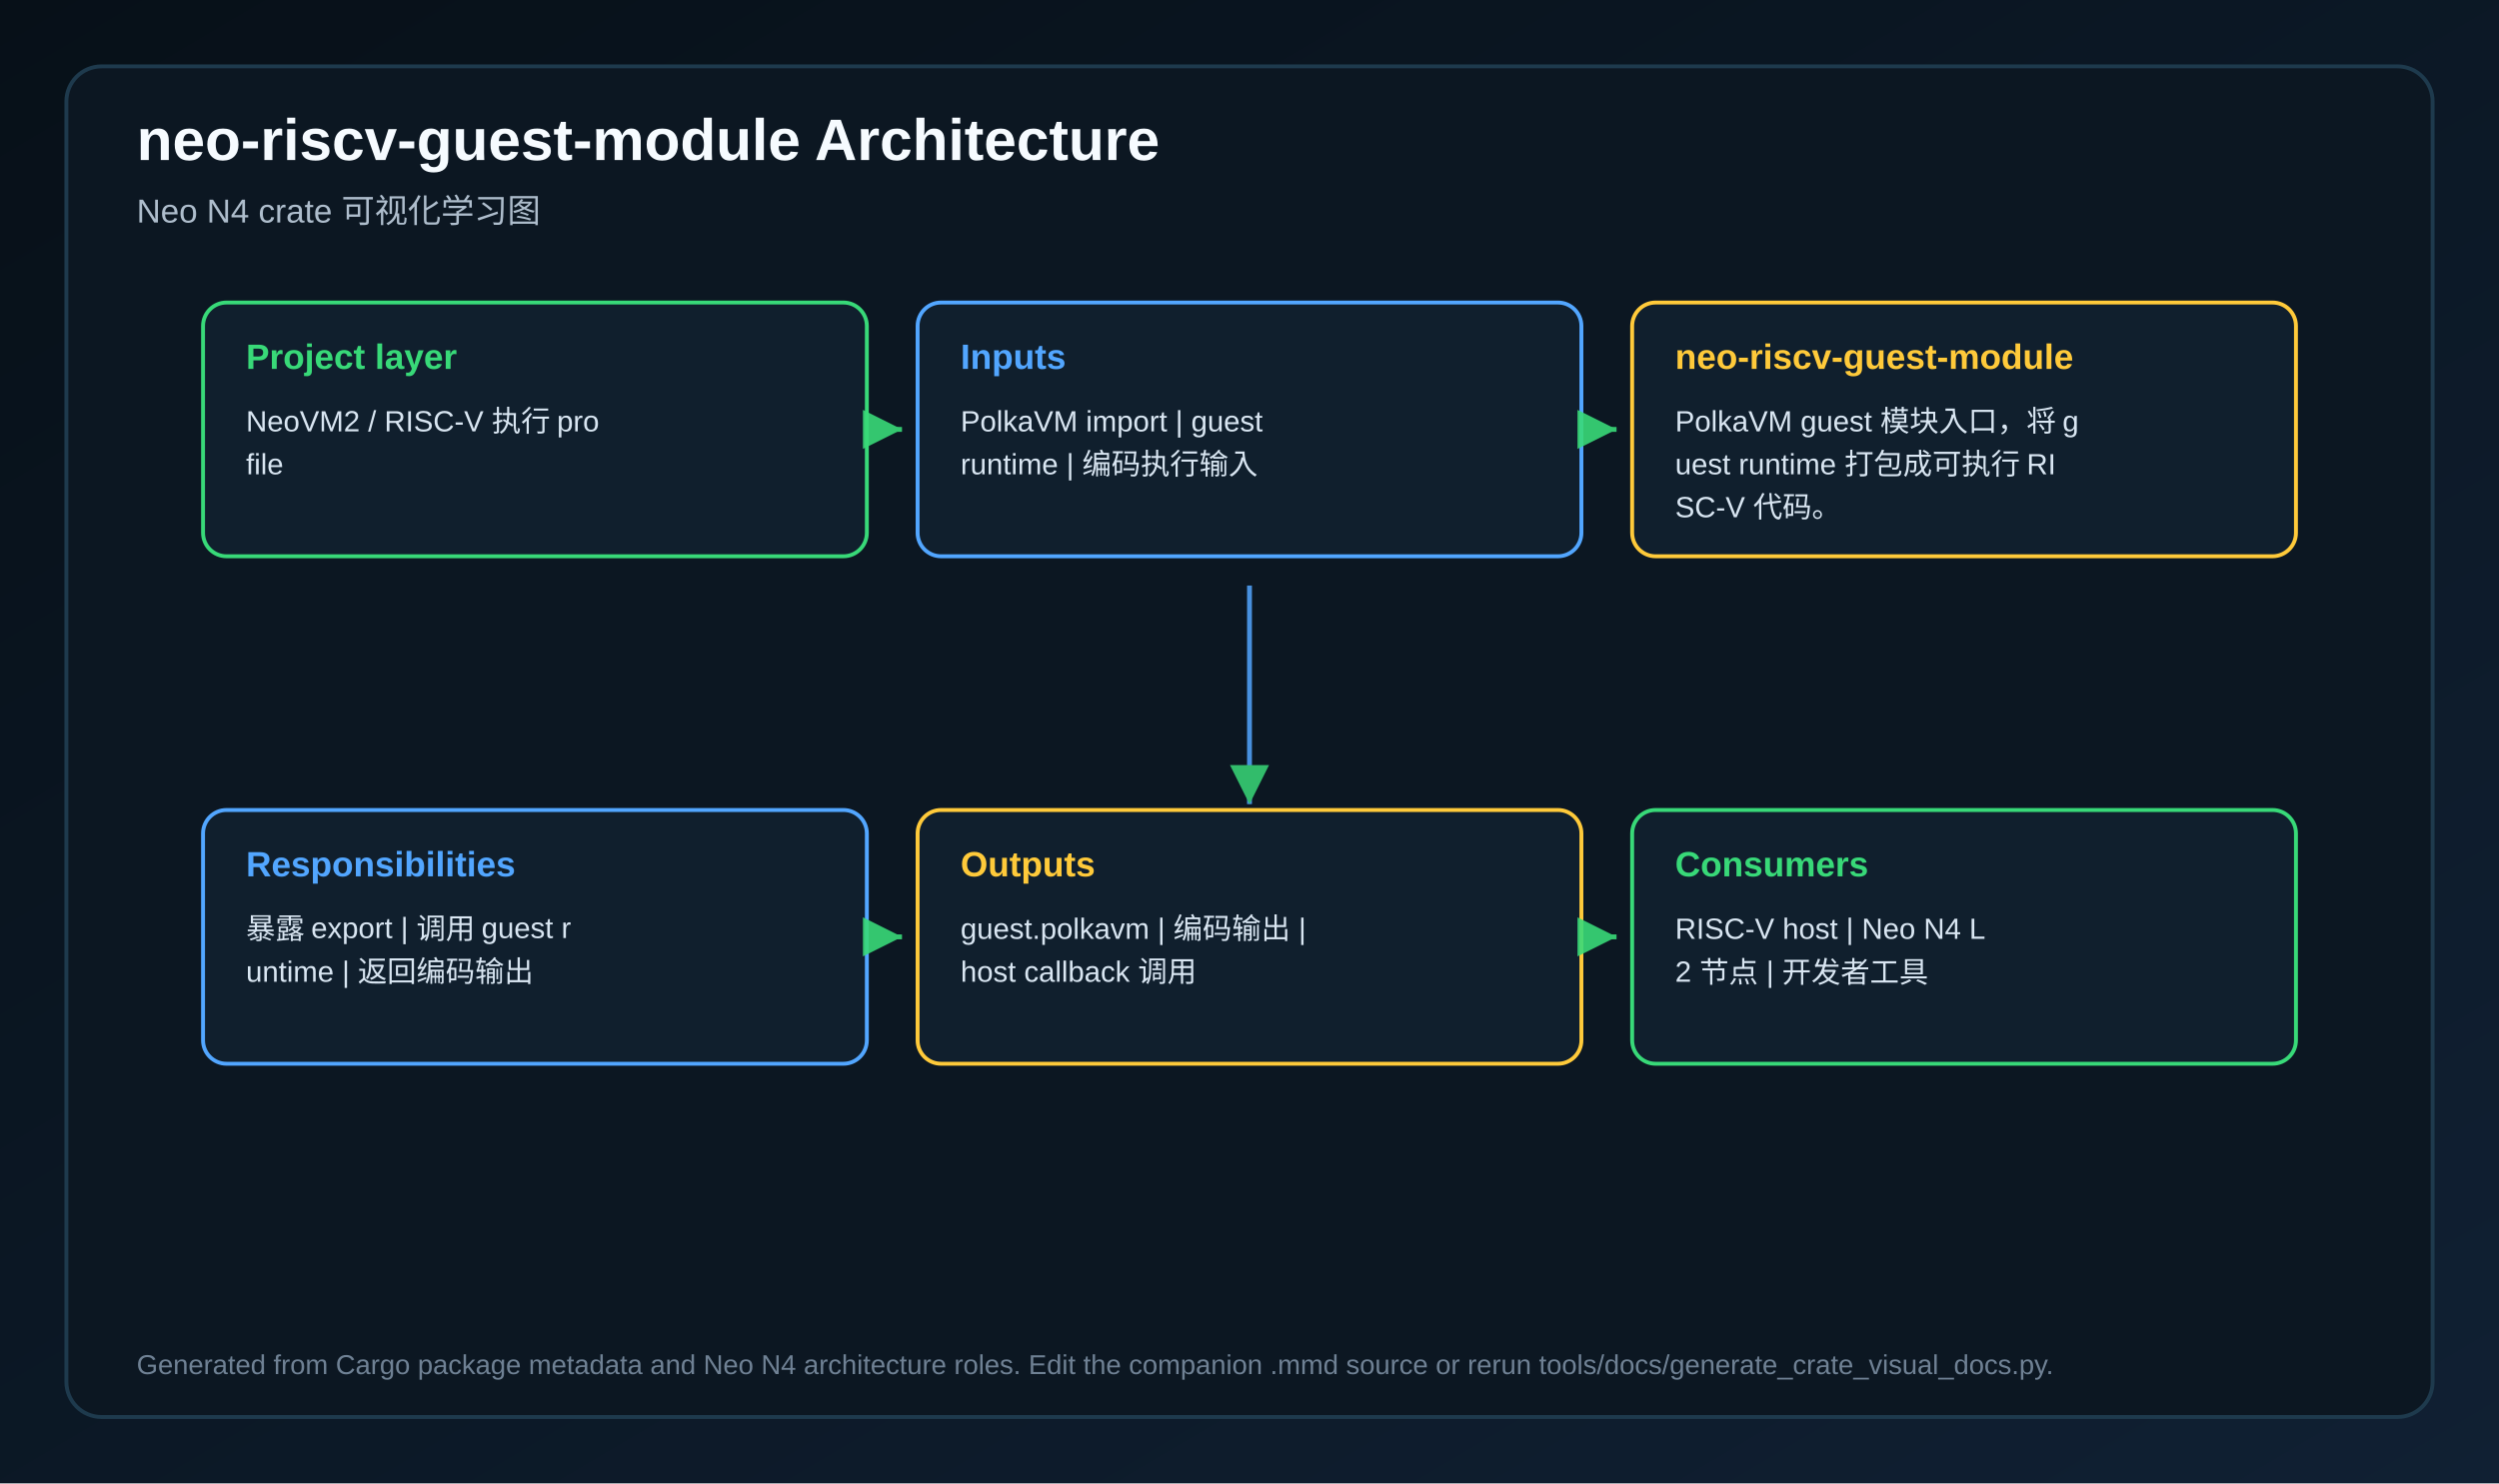
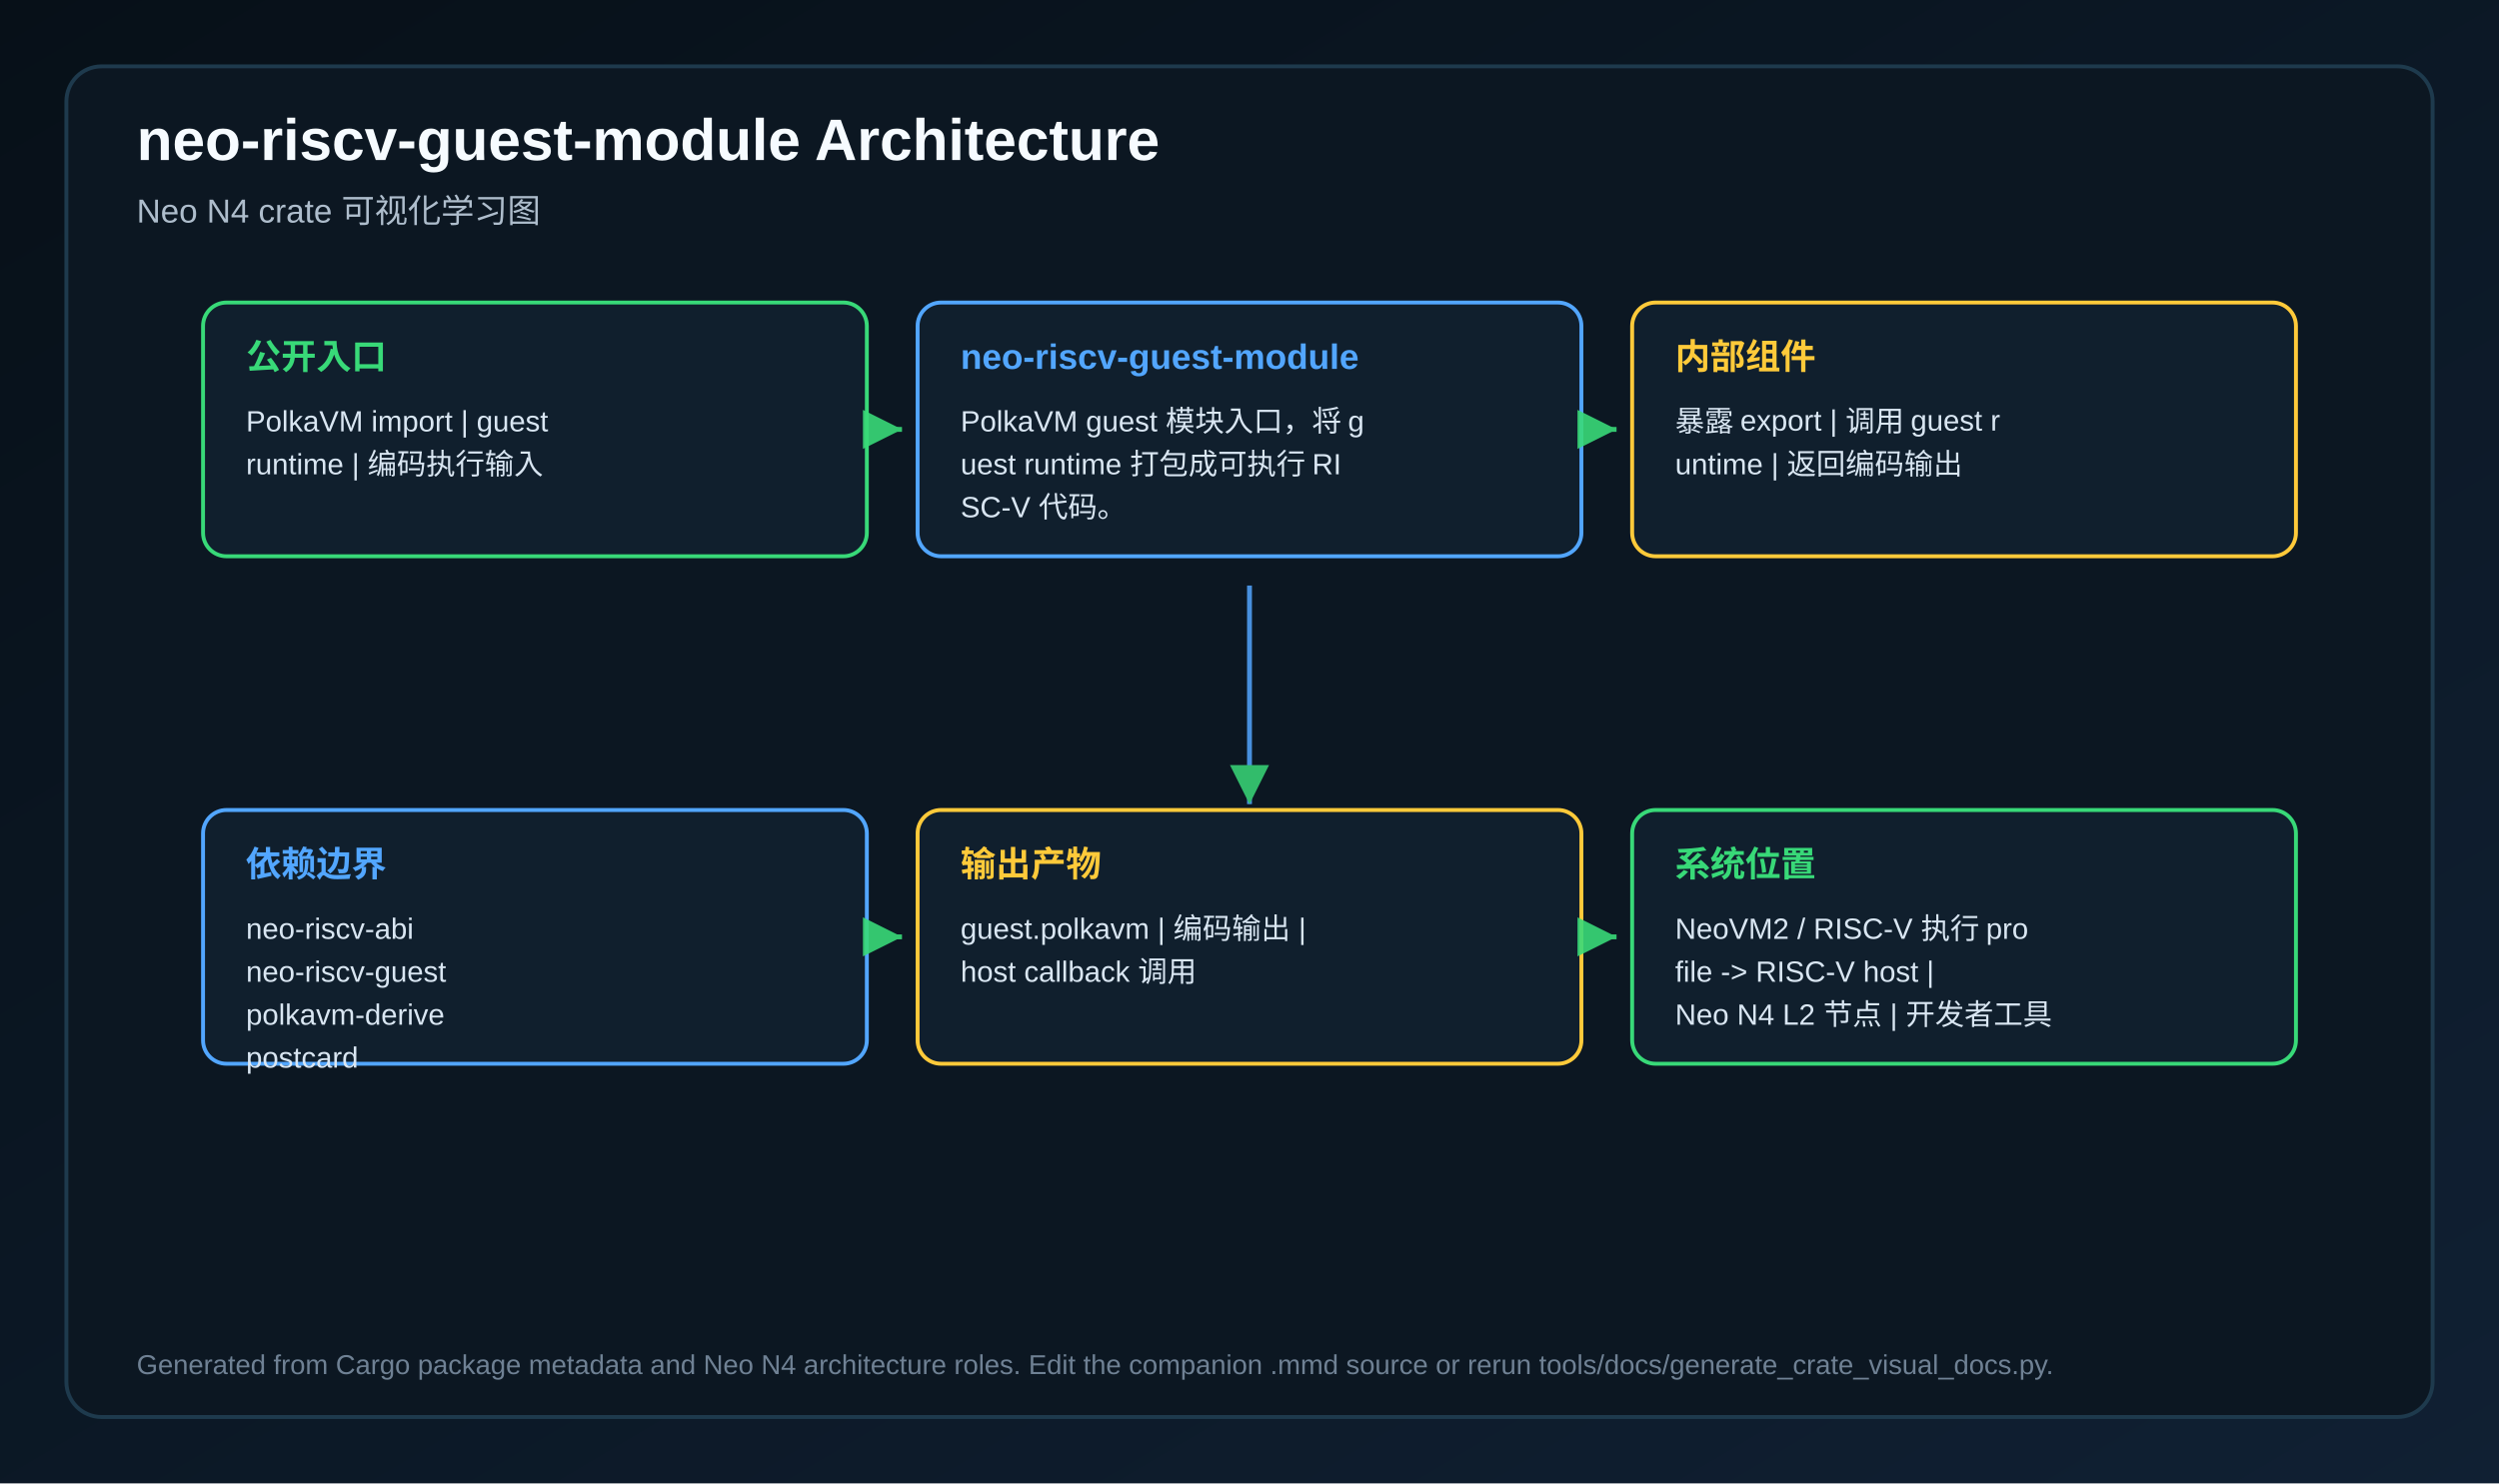
<svg xmlns="http://www.w3.org/2000/svg" width="1280" height="760" viewBox="0 0 1280 760" role="img" aria-label="neo-riscv-guest-module Architecture">
  <defs>
    <linearGradient id="bg" x1="0" x2="1" y1="0" y2="1">
      <stop offset="0" stop-color="#071018" />
      <stop offset="1" stop-color="#102033" />
    </linearGradient>
    <marker id="arrow" markerWidth="12" markerHeight="12" refX="10" refY="6" orient="auto">
      <path d="M2,2 L10,6 L2,10 Z" fill="#38d978" />
    </marker>
  </defs>
  <rect x="0" y="0" width="1280" height="760" fill="url(#bg)" />
  <rect x="34" y="34" width="1212" height="692" rx="18" fill="#0c1722" stroke="#1e3a4d" stroke-width="2" />
  <text x="70" y="82" fill="#f6fbff" font-size="30" font-family="Segoe UI, Arial, sans-serif" font-weight="700">neo-riscv-guest-module Architecture</text>
  <text x="70" y="114" fill="#aebdcc" font-size="17" font-family="Segoe UI, Arial, sans-serif">Neo N4 crate 可视化学习图</text>
  <rect x="104" y="155" width="340" height="130" rx="12" fill="#101f2d" stroke="#38d978" stroke-width="2" />
-   <text x="126" y="189" fill="#38d978" font-size="18" font-family="Segoe UI, Arial, sans-serif" font-weight="700">Project layer</text>
-   <text x="126" y="221" fill="#d9e6f2" font-size="15" font-family="Segoe UI, Arial, sans-serif">NeoVM2 / RISC-V 执行 pro</text>
-   <text x="126" y="243" fill="#d9e6f2" font-size="15" font-family="Segoe UI, Arial, sans-serif">file</text>
+   <text x="126" y="189" fill="#38d978" font-size="18" font-family="Segoe UI, Arial, sans-serif" font-weight="700">公开入口</text>
+   <text x="126" y="221" fill="#d9e6f2" font-size="15" font-family="Segoe UI, Arial, sans-serif">PolkaVM import | guest</text>
+   <text x="126" y="243" fill="#d9e6f2" font-size="15" font-family="Segoe UI, Arial, sans-serif"> runtime | 编码执行输入</text>
  <rect x="470" y="155" width="340" height="130" rx="12" fill="#101f2d" stroke="#52a6ff" stroke-width="2" />
-   <text x="492" y="189" fill="#52a6ff" font-size="18" font-family="Segoe UI, Arial, sans-serif" font-weight="700">Inputs</text>
-   <text x="492" y="221" fill="#d9e6f2" font-size="15" font-family="Segoe UI, Arial, sans-serif">PolkaVM import | guest</text>
-   <text x="492" y="243" fill="#d9e6f2" font-size="15" font-family="Segoe UI, Arial, sans-serif"> runtime | 编码执行输入</text>
+   <text x="492" y="189" fill="#52a6ff" font-size="18" font-family="Segoe UI, Arial, sans-serif" font-weight="700">neo-riscv-guest-module</text>
+   <text x="492" y="221" fill="#d9e6f2" font-size="15" font-family="Segoe UI, Arial, sans-serif">PolkaVM guest 模块入口，将 g</text>
+   <text x="492" y="243" fill="#d9e6f2" font-size="15" font-family="Segoe UI, Arial, sans-serif">uest runtime 打包成可执行 RI</text>
+   <text x="492" y="265" fill="#d9e6f2" font-size="15" font-family="Segoe UI, Arial, sans-serif">SC-V 代码。</text>
  <line x1="452" y1="220" x2="462" y2="220" stroke="#38d978" stroke-width="2.5" marker-end="url(#arrow)" opacity="0.9" />
  <rect x="836" y="155" width="340" height="130" rx="12" fill="#101f2d" stroke="#ffca3a" stroke-width="2" />
-   <text x="858" y="189" fill="#ffca3a" font-size="18" font-family="Segoe UI, Arial, sans-serif" font-weight="700">neo-riscv-guest-module</text>
-   <text x="858" y="221" fill="#d9e6f2" font-size="15" font-family="Segoe UI, Arial, sans-serif">PolkaVM guest 模块入口，将 g</text>
-   <text x="858" y="243" fill="#d9e6f2" font-size="15" font-family="Segoe UI, Arial, sans-serif">uest runtime 打包成可执行 RI</text>
-   <text x="858" y="265" fill="#d9e6f2" font-size="15" font-family="Segoe UI, Arial, sans-serif">SC-V 代码。</text>
+   <text x="858" y="189" fill="#ffca3a" font-size="18" font-family="Segoe UI, Arial, sans-serif" font-weight="700">内部组件</text>
+   <text x="858" y="221" fill="#d9e6f2" font-size="15" font-family="Segoe UI, Arial, sans-serif">暴露 export | 调用 guest r</text>
+   <text x="858" y="243" fill="#d9e6f2" font-size="15" font-family="Segoe UI, Arial, sans-serif">untime | 返回编码输出</text>
  <line x1="818" y1="220" x2="828" y2="220" stroke="#38d978" stroke-width="2.5" marker-end="url(#arrow)" opacity="0.9" />
  <rect x="104" y="415" width="340" height="130" rx="12" fill="#101f2d" stroke="#52a6ff" stroke-width="2" />
-   <text x="126" y="449" fill="#52a6ff" font-size="18" font-family="Segoe UI, Arial, sans-serif" font-weight="700">Responsibilities</text>
-   <text x="126" y="481" fill="#d9e6f2" font-size="15" font-family="Segoe UI, Arial, sans-serif">暴露 export | 调用 guest r</text>
-   <text x="126" y="503" fill="#d9e6f2" font-size="15" font-family="Segoe UI, Arial, sans-serif">untime | 返回编码输出</text>
+   <text x="126" y="449" fill="#52a6ff" font-size="18" font-family="Segoe UI, Arial, sans-serif" font-weight="700">依赖边界</text>
+   <text x="126" y="481" fill="#d9e6f2" font-size="15" font-family="Segoe UI, Arial, sans-serif">neo-riscv-abi</text>
+   <text x="126" y="503" fill="#d9e6f2" font-size="15" font-family="Segoe UI, Arial, sans-serif">neo-riscv-guest</text>
+   <text x="126" y="525" fill="#d9e6f2" font-size="15" font-family="Segoe UI, Arial, sans-serif">polkavm-derive</text>
+   <text x="126" y="547" fill="#d9e6f2" font-size="15" font-family="Segoe UI, Arial, sans-serif">postcard</text>
  <rect x="470" y="415" width="340" height="130" rx="12" fill="#101f2d" stroke="#ffca3a" stroke-width="2" />
-   <text x="492" y="449" fill="#ffca3a" font-size="18" font-family="Segoe UI, Arial, sans-serif" font-weight="700">Outputs</text>
+   <text x="492" y="449" fill="#ffca3a" font-size="18" font-family="Segoe UI, Arial, sans-serif" font-weight="700">输出产物</text>
  <text x="492" y="481" fill="#d9e6f2" font-size="15" font-family="Segoe UI, Arial, sans-serif">guest.polkavm | 编码输出 |</text>
  <text x="492" y="503" fill="#d9e6f2" font-size="15" font-family="Segoe UI, Arial, sans-serif"> host callback 调用</text>
  <line x1="452" y1="480" x2="462" y2="480" stroke="#38d978" stroke-width="2.5" marker-end="url(#arrow)" opacity="0.9" />
  <rect x="836" y="415" width="340" height="130" rx="12" fill="#101f2d" stroke="#38d978" stroke-width="2" />
-   <text x="858" y="449" fill="#38d978" font-size="18" font-family="Segoe UI, Arial, sans-serif" font-weight="700">Consumers</text>
-   <text x="858" y="481" fill="#d9e6f2" font-size="15" font-family="Segoe UI, Arial, sans-serif">RISC-V host | Neo N4 L</text>
-   <text x="858" y="503" fill="#d9e6f2" font-size="15" font-family="Segoe UI, Arial, sans-serif">2 节点 | 开发者工具</text>
+   <text x="858" y="449" fill="#38d978" font-size="18" font-family="Segoe UI, Arial, sans-serif" font-weight="700">系统位置</text>
+   <text x="858" y="481" fill="#d9e6f2" font-size="15" font-family="Segoe UI, Arial, sans-serif">NeoVM2 / RISC-V 执行 pro</text>
+   <text x="858" y="503" fill="#d9e6f2" font-size="15" font-family="Segoe UI, Arial, sans-serif">file -&gt; RISC-V host | </text>
+   <text x="858" y="525" fill="#d9e6f2" font-size="15" font-family="Segoe UI, Arial, sans-serif">Neo N4 L2 节点 | 开发者工具</text>
  <line x1="818" y1="480" x2="828" y2="480" stroke="#38d978" stroke-width="2.5" marker-end="url(#arrow)" opacity="0.9" />
  <path d="M640 300 C640 350 640 370 640 412" stroke="#52a6ff" stroke-width="2.5" fill="none" marker-end="url(#arrow)" opacity="0.85" />
  <text x="70" y="704" fill="#6f8194" font-size="14" font-family="Segoe UI, Arial, sans-serif">Generated from Cargo package metadata and Neo N4 architecture roles. Edit the companion .mmd source or rerun tools/docs/generate_crate_visual_docs.py.</text>
</svg>
